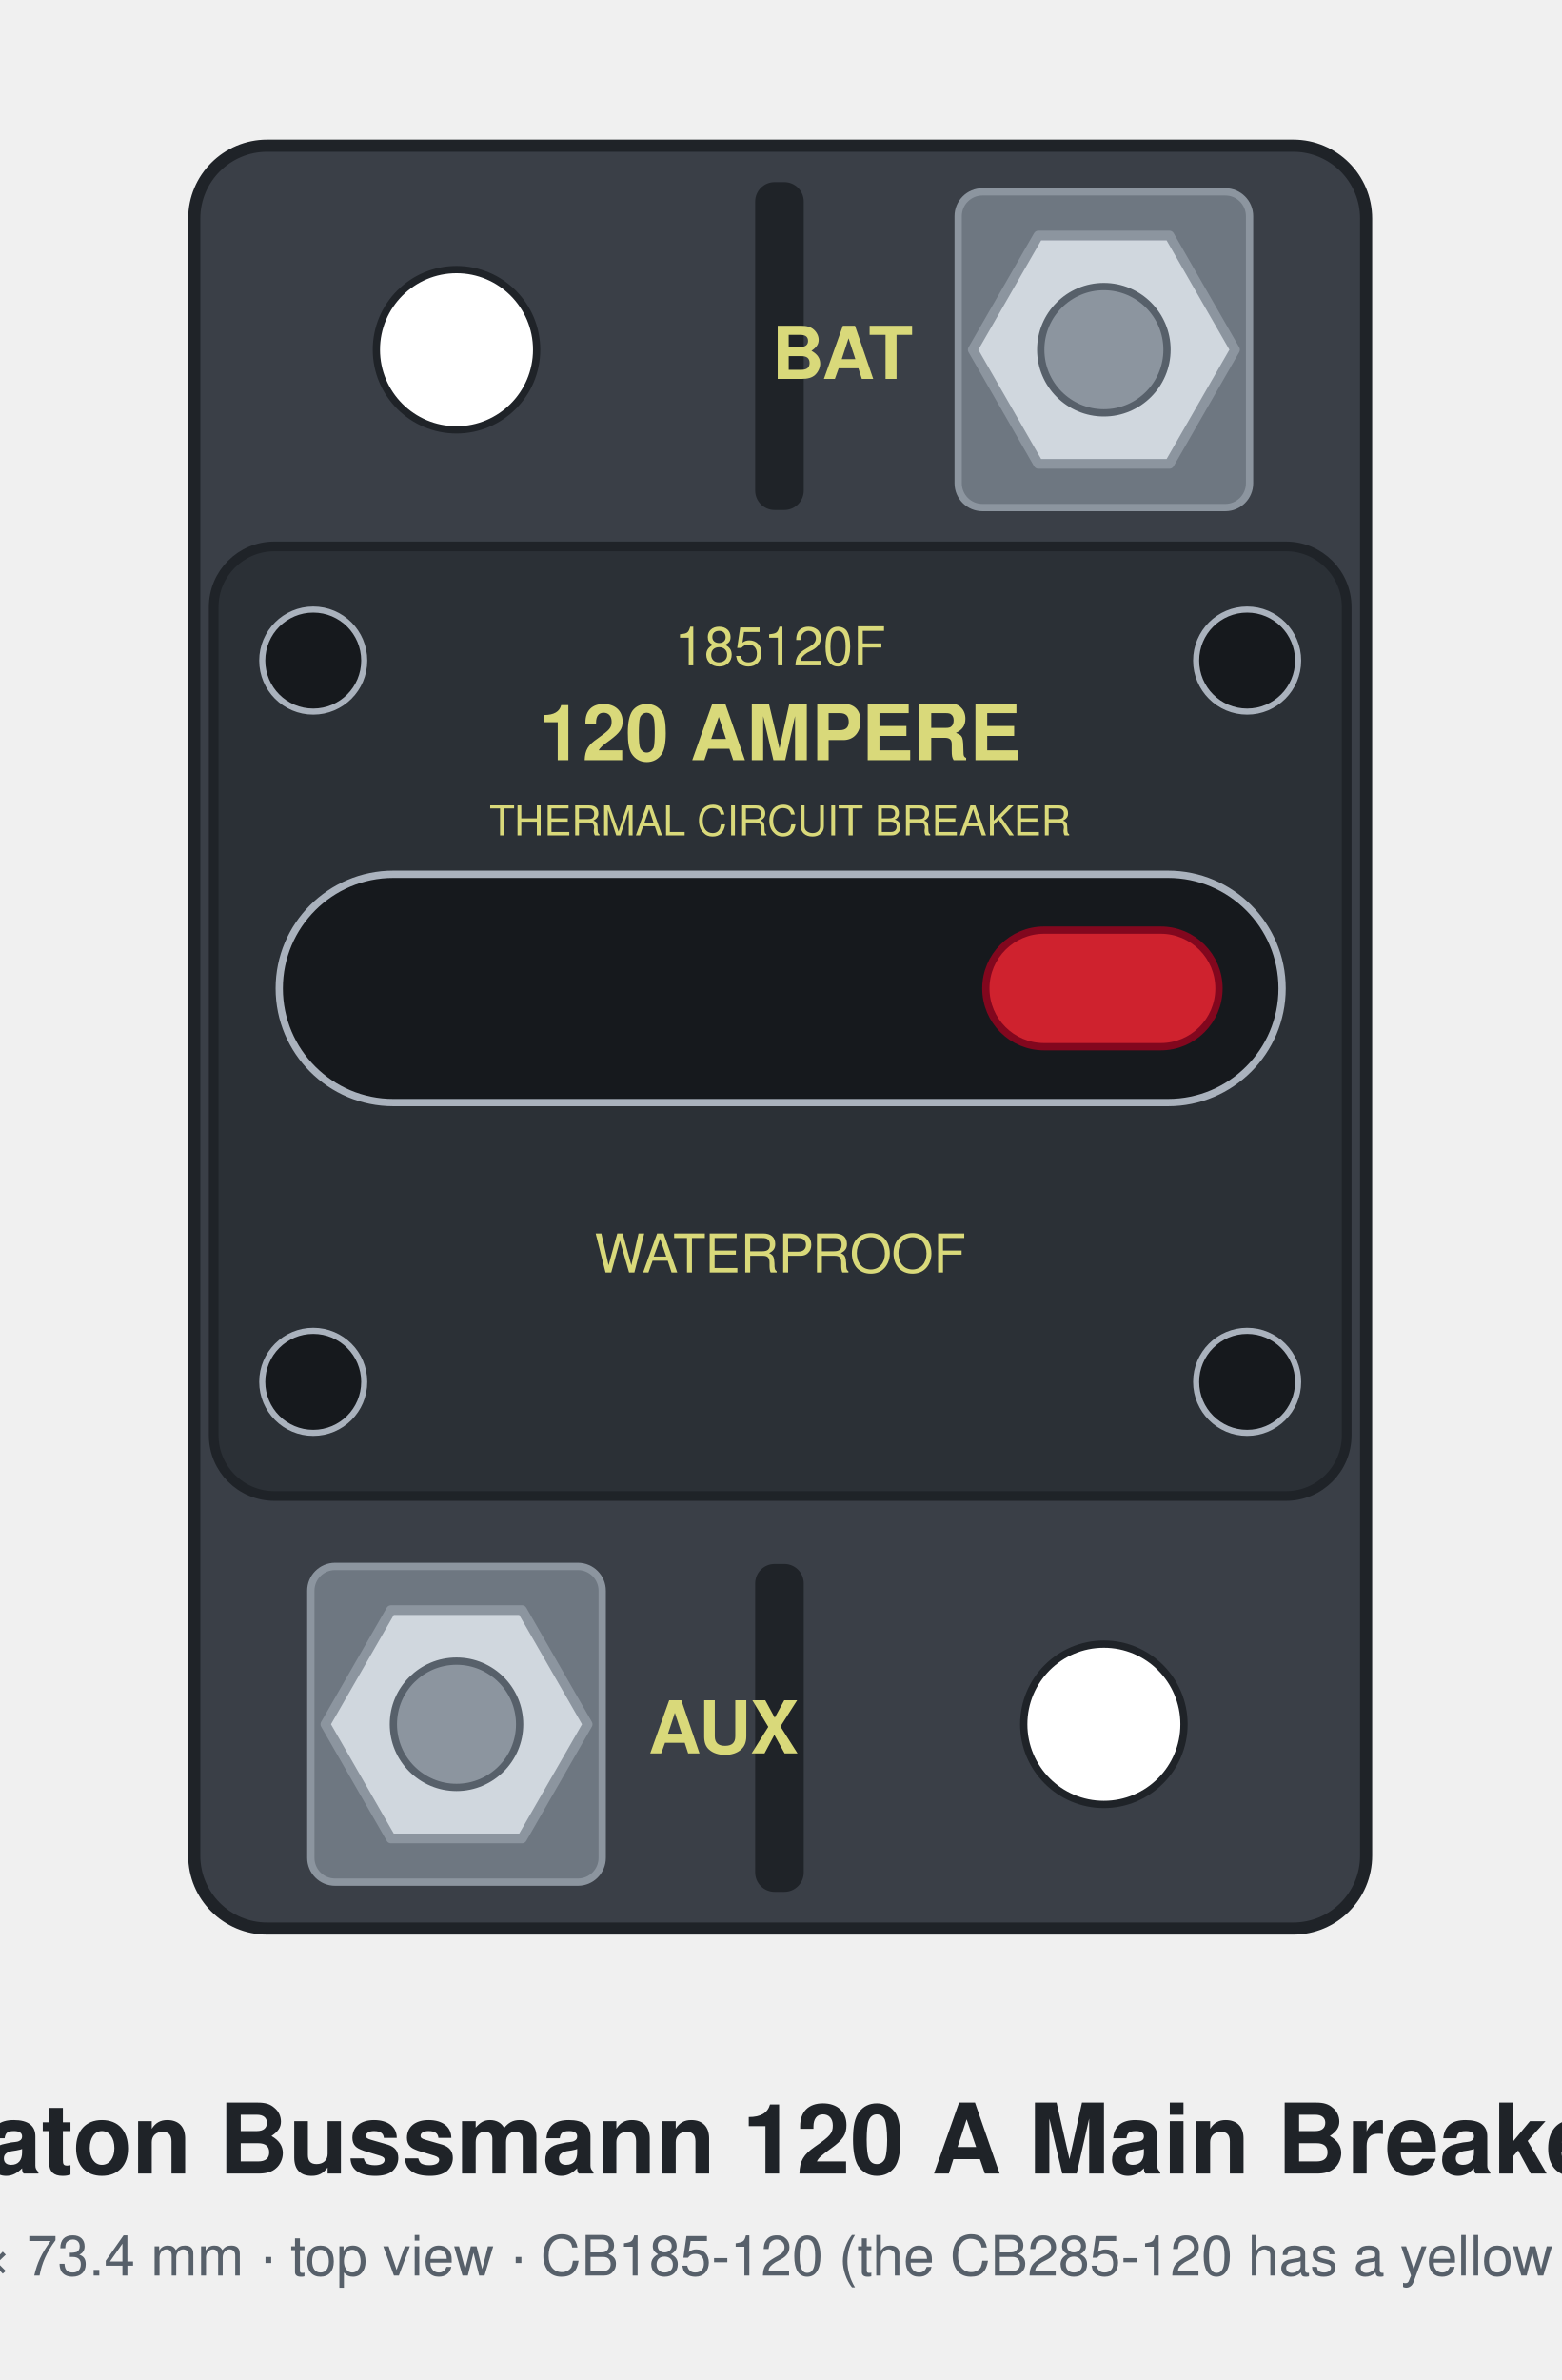
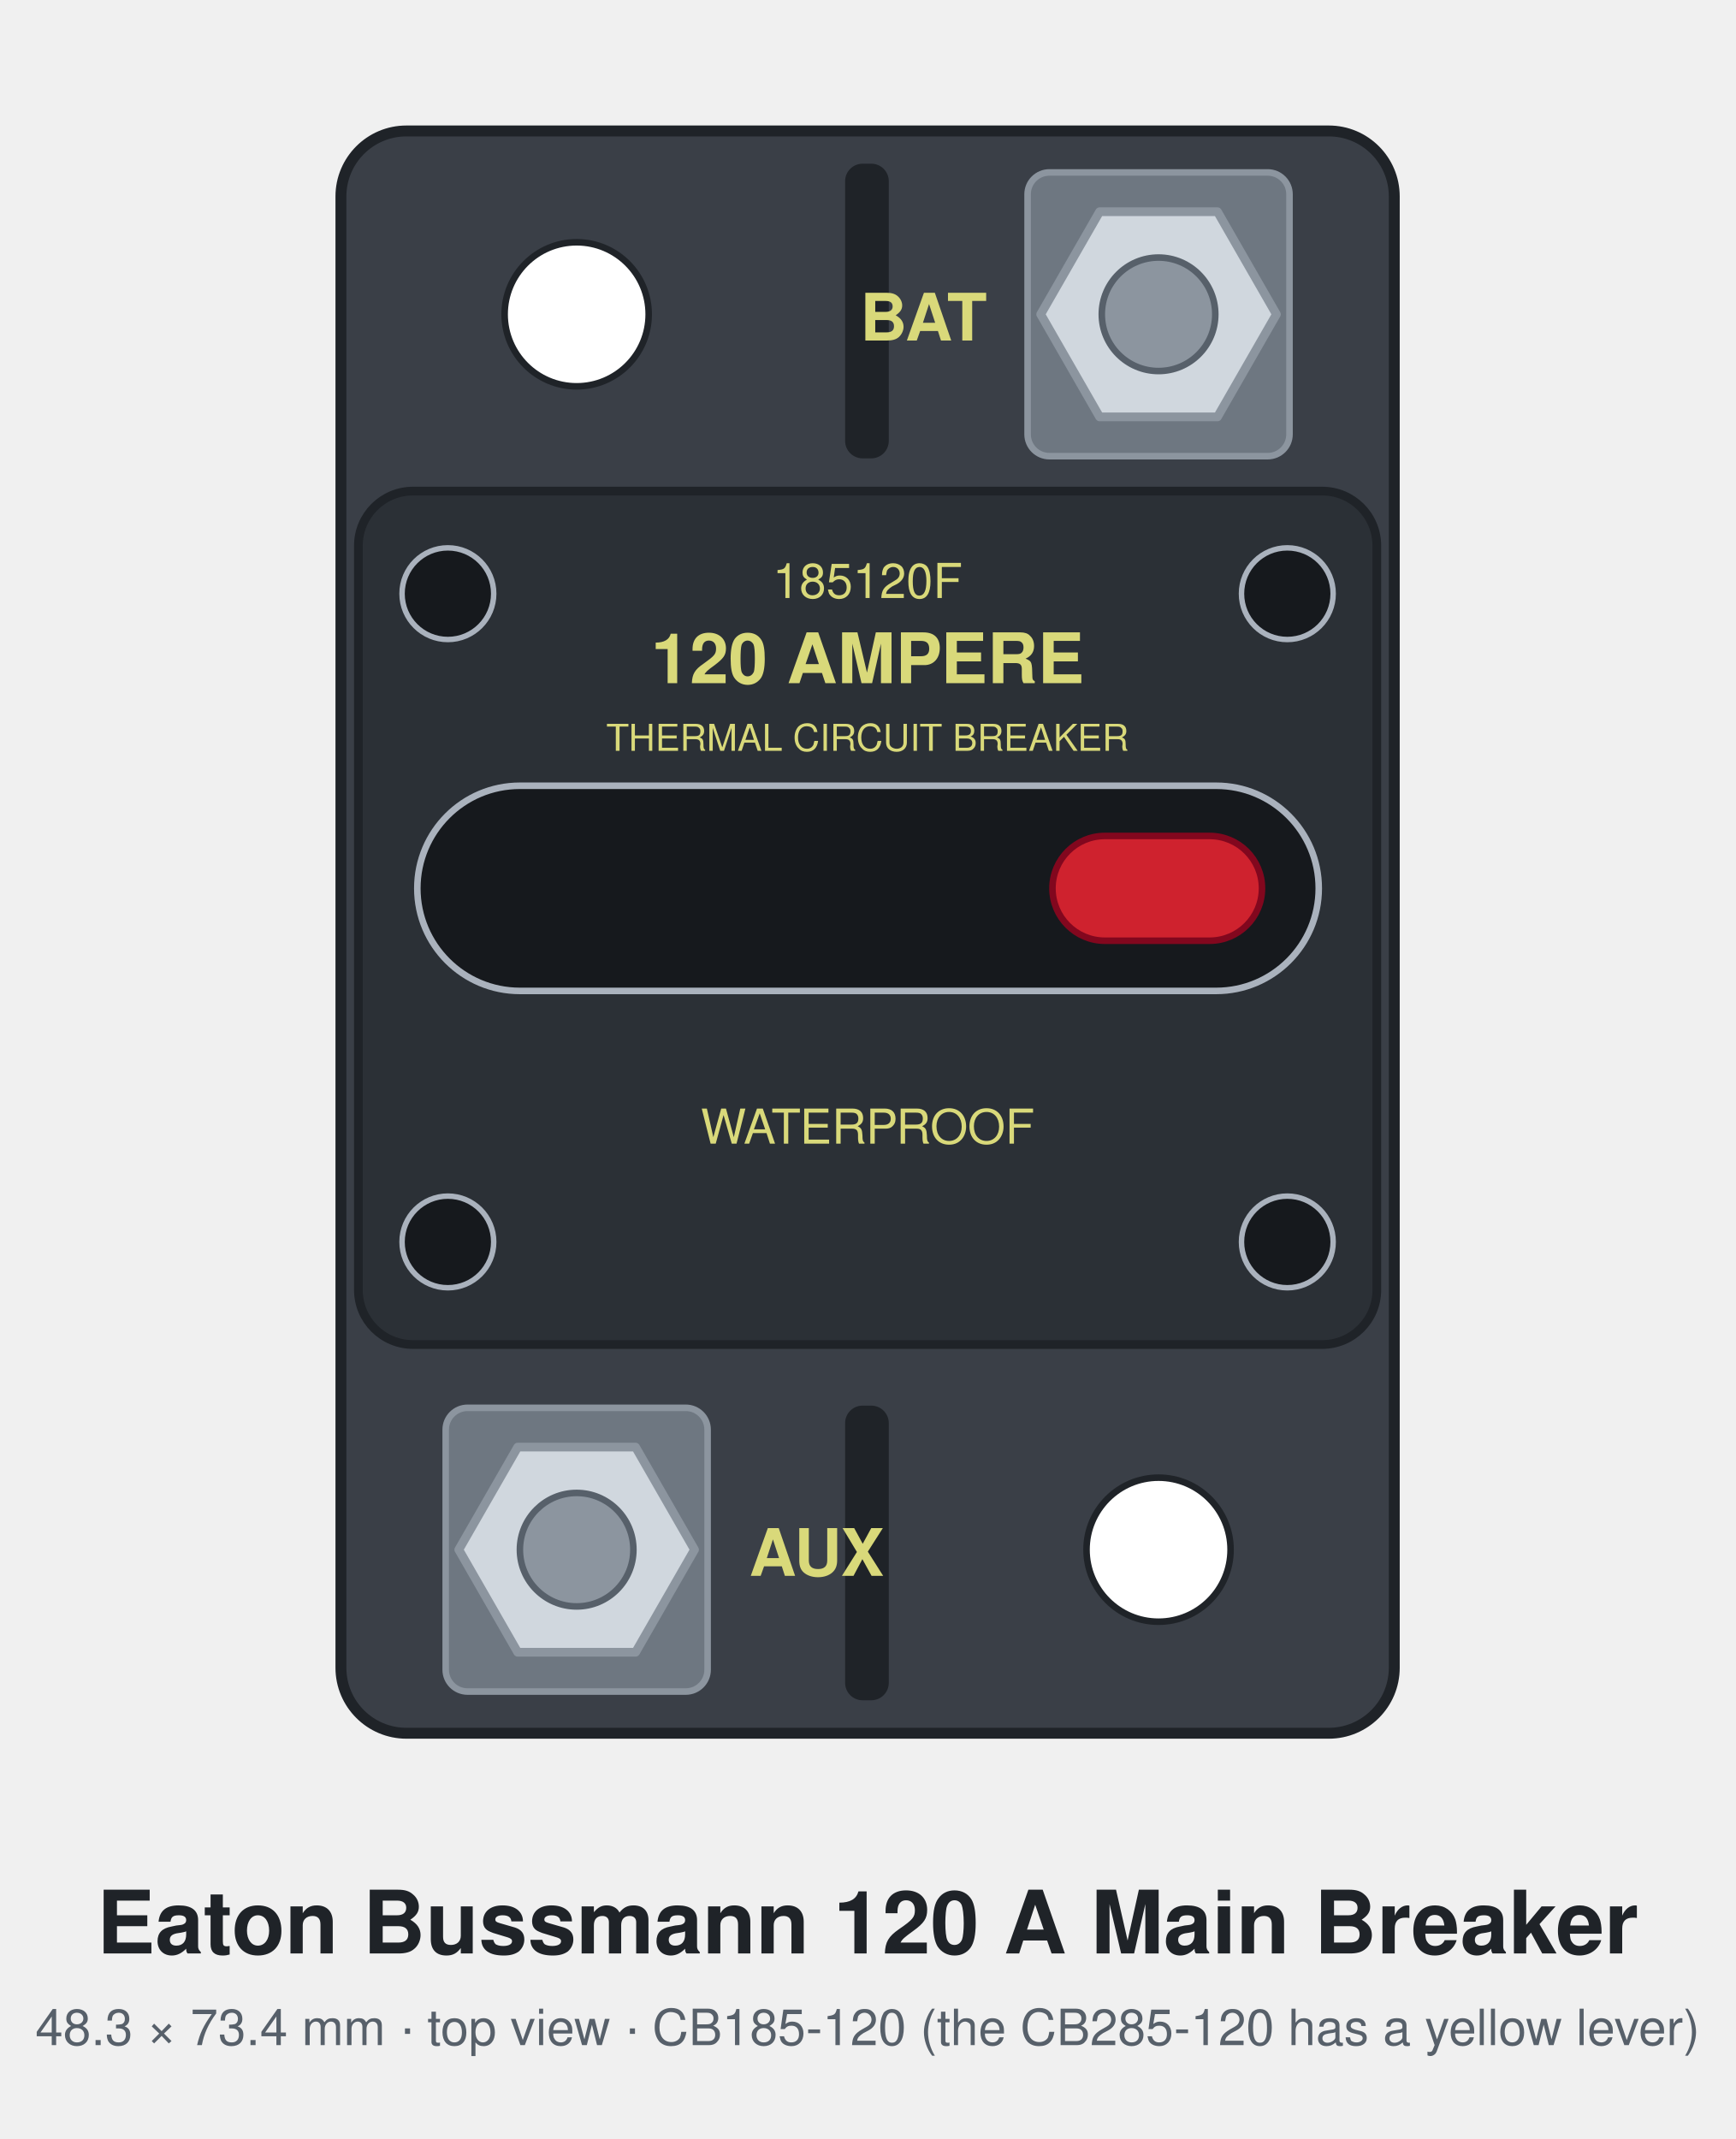
- <svg xmlns="http://www.w3.org/2000/svg" viewBox="-8 -6 64.3 98" width="64.3mm" height="98mm" font-family="Helvetica, Arial, sans-serif">
+ <svg xmlns="http://www.w3.org/2000/svg" viewBox="-15.62 -6 79.51 98" width="79.51mm" height="98mm" font-family="Helvetica, Arial, sans-serif">
  <rect x="0" y="0" width="48.26" height="73.41" rx="3" fill="#3a3f47" stroke="#1f2328" stroke-width="0.5" />
  <circle cx="10.8" cy="8.4" r="3.3" fill="#ffffff" stroke="#1f2328" stroke-width="0.3" />
  <circle cx="37.46" cy="65" r="3.3" fill="#ffffff" stroke="#1f2328" stroke-width="0.3" />
  <rect x="23.1" y="1.5" width="2" height="13.5" rx="0.8" fill="#1f2328" />
  <rect x="23.1" y="58.4" width="2" height="13.5" rx="0.8" fill="#1f2328" />
  <rect x="31.46" y="1.9" width="12" height="13" rx="1" fill="#6e7781" stroke="#8c959f" stroke-width="0.3" />
  <path d="M 32.06 8.4 L 34.76 3.7 L 40.16 3.7 L 42.86 8.4 L 40.16 13.1 L 34.76 13.1 Z" fill="#d0d7de" stroke="#8c959f" stroke-width="0.4" stroke-linejoin="round" stroke-linecap="round" />
  <circle cx="37.46" cy="8.4" r="2.6" fill="#8c959f" stroke="#57606a" stroke-width="0.3" />
  <text x="29.6" y="9.6" font-size="3" fill="#d9d97a" text-anchor="end" font-weight="bold">BAT</text>
  <rect x="4.8" y="58.5" width="12" height="13" rx="1" fill="#6e7781" stroke="#8c959f" stroke-width="0.3" />
  <path d="M 5.4 65 L 8.1 60.3 L 13.5 60.3 L 16.2 65 L 13.5 69.7 L 8.1 69.7 Z" fill="#d0d7de" stroke="#8c959f" stroke-width="0.4" stroke-linejoin="round" stroke-linecap="round" />
  <circle cx="10.8" cy="65" r="2.6" fill="#8c959f" stroke="#57606a" stroke-width="0.3" />
  <text x="18.7" y="66.2" font-size="3" fill="#d9d97a" text-anchor="start" font-weight="bold">AUX</text>
  <rect x="0.8" y="16.5" width="46.66" height="39.1" rx="2.5" fill="#2b3036" stroke="#1f2328" stroke-width="0.4" />
  <circle cx="4.9" cy="21.2" r="2.1" fill="#16191d" stroke="#aab2bd" stroke-width="0.25" />
  <circle cx="43.36" cy="21.2" r="2.1" fill="#16191d" stroke="#aab2bd" stroke-width="0.25" />
  <circle cx="4.9" cy="50.9" r="2.1" fill="#16191d" stroke="#aab2bd" stroke-width="0.25" />
  <circle cx="43.36" cy="50.9" r="2.1" fill="#16191d" stroke="#aab2bd" stroke-width="0.25" />
  <text x="24.13" y="21.4" font-size="2.2" fill="#d9d97a" text-anchor="middle">185120F</text>
  <text x="24.13" y="25.3" font-size="3.2" fill="#d9d97a" text-anchor="middle" font-weight="bold">120 AMPERE</text>
  <text x="24.13" y="28.4" font-size="1.7" fill="#d9d97a" text-anchor="middle">THERMAL CIRCUIT BREAKER</text>
  <rect x="3.5" y="30" width="41.3" height="9.4" rx="4.7" fill="#16191d" stroke="#aab2bd" stroke-width="0.3" />
  <rect x="32.6" y="32.3" width="9.6" height="4.8" rx="2.4" fill="#cf222e" stroke="#82071e" stroke-width="0.3" />
  <text x="24.13" y="46.4" font-size="2.2" fill="#d9d97a" text-anchor="middle">WATERPROOF</text>
  <g class="caption">
    <text x="24.13" y="83.5" font-size="4" fill="#1f2328" text-anchor="middle" font-weight="bold">Eaton Bussmann 120 A Main Breaker</text>
    <text x="24.13" y="87.7" font-size="2.3" fill="#57606a" text-anchor="middle">48.3 × 73.4 mm · top view · CB185-120 (the CB285-120 has a yellow lever)</text>
  </g>
  <g id="anchors">
    <circle class="anchor" id="anchor-bat" data-kind="power" cx="37.46" cy="8.4" r="1" fill="none" />
    <circle class="anchor" id="anchor-aux" data-kind="power" cx="10.8" cy="65" r="1" fill="none" />
  </g>
</svg>
